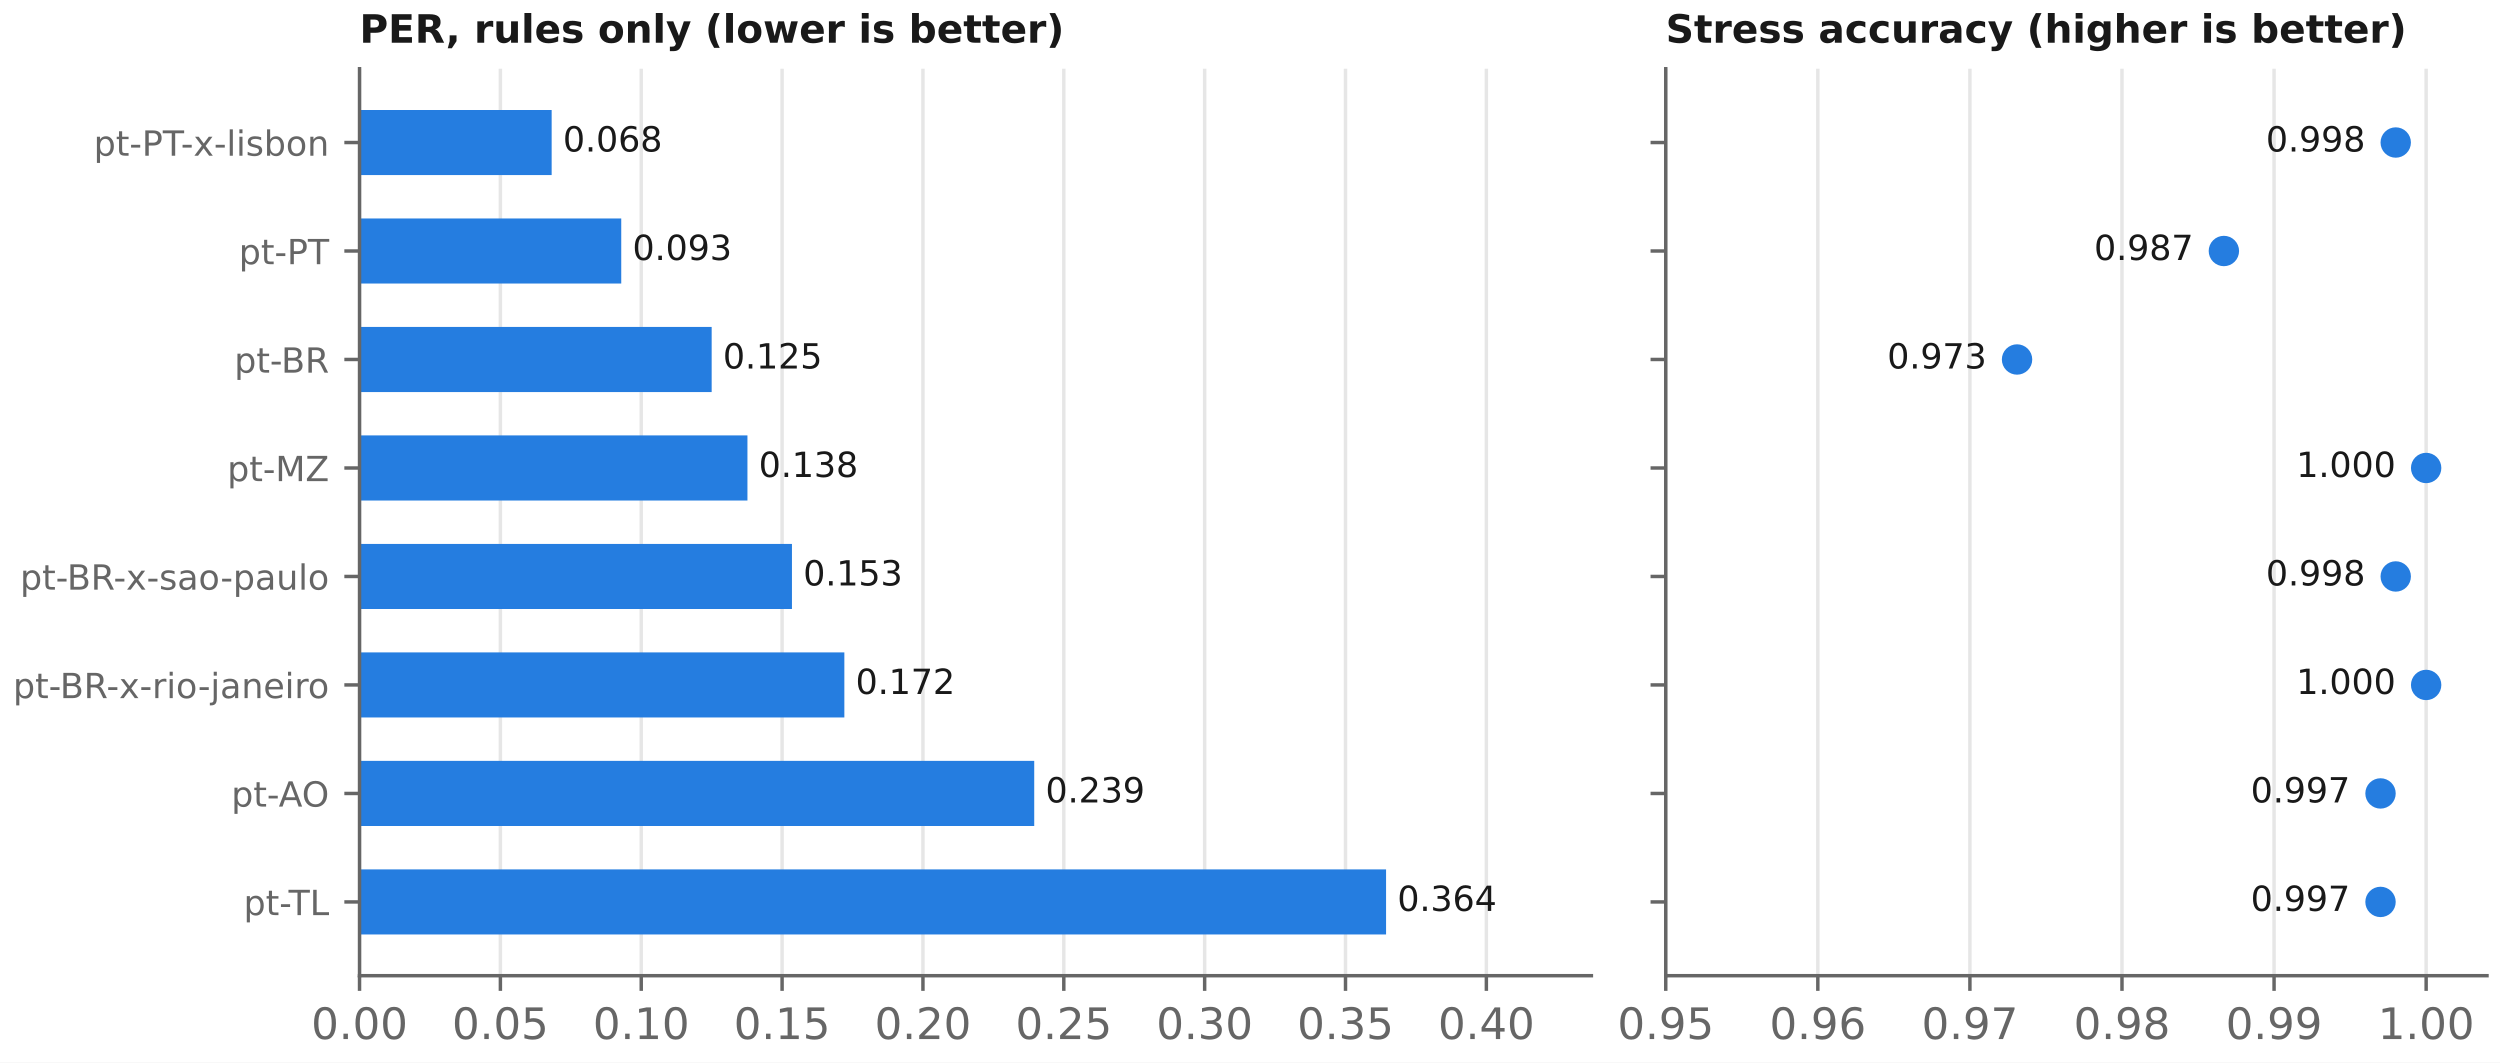
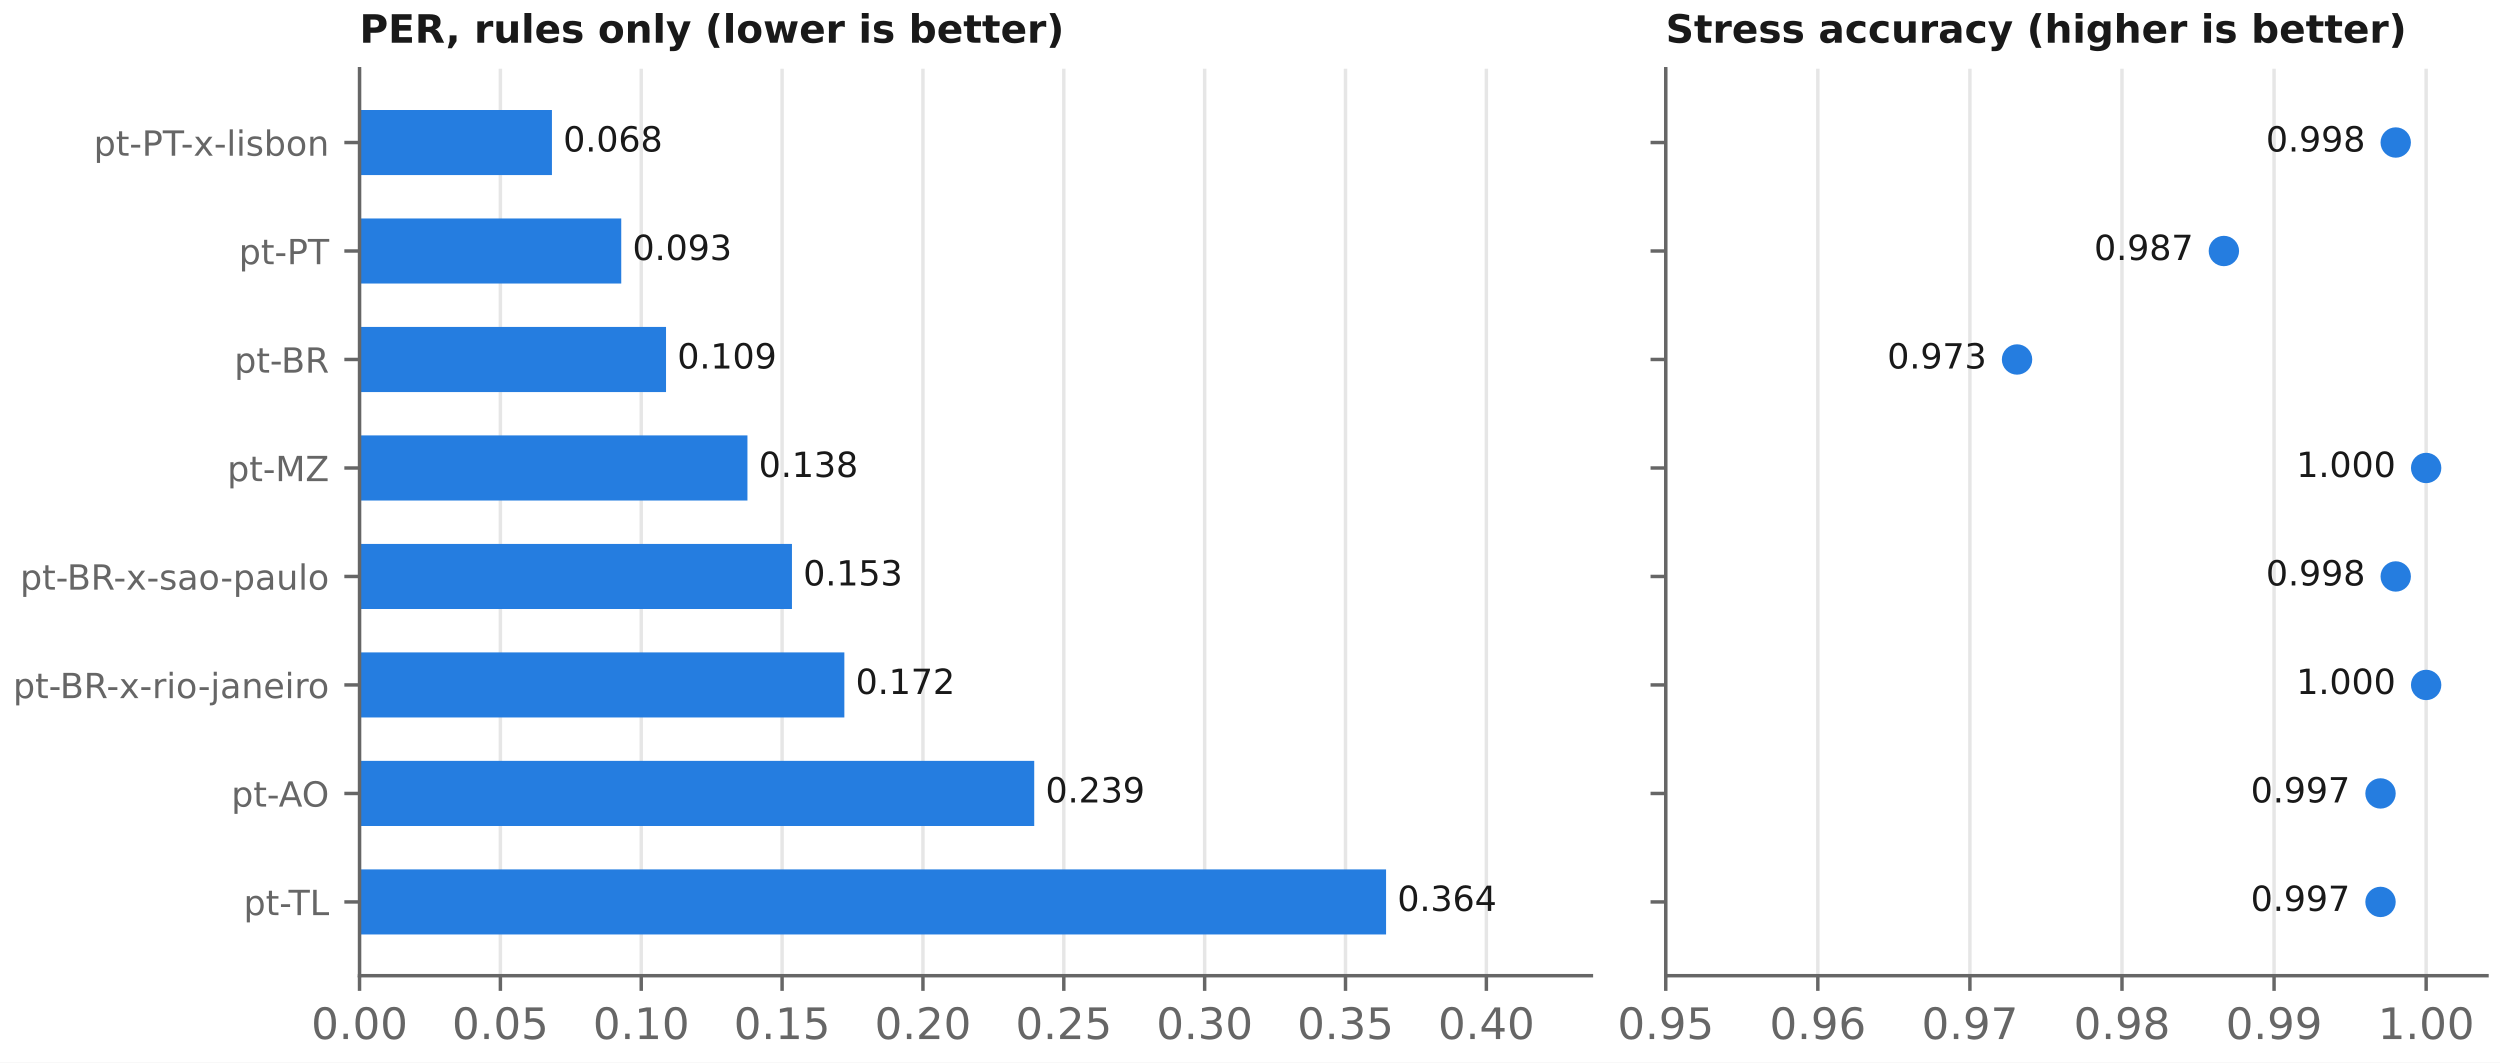
<svg xmlns="http://www.w3.org/2000/svg" xmlns:xlink="http://www.w3.org/1999/xlink" width="576pt" height="244.8pt" viewBox="0 0 576 244.8" version="1.1">
  <defs>
    <style type="text/css">*{stroke-linejoin: round; stroke-linecap: butt}</style>
  </defs>
  <g id="figure_1">
    <g id="patch_1">
      <path d="M 0 244.8  L 576 244.8  L 576 0  L 0 0  z " style="fill: #ffffff" />
    </g>
    <g id="axes_1">
      <g id="patch_2">
        <path d="M 82.836 224.8  L 366.654 224.8  L 366.654 15.839  L 82.836 15.839  z " style="fill: #ffffff" />
      </g>
      <g id="matplotlib.axis_1">
        <g id="xtick_1">
          <g id="line2d_1">
            <path d="M 82.836 224.8  L 82.836 15.839  " clip-path="url(#pa067309604)" style="fill: none; stroke: #e6e6e6; stroke-width: 0.8; stroke-linecap: square" />
          </g>
          <g id="line2d_2">
            <defs>
              <path id="m0db574f044" d="M 0 0  L 0 3.5  " style="stroke: #666666; stroke-width: 0.8" />
            </defs>
            <g>
              <use xlink:href="#m0db574f044" x="82.836" y="224.8" style="fill: #666666; stroke: #666666; stroke-width: 0.8" />
            </g>
          </g>
          <g id="text_1">
            <text style="font-size: 10px; font-family: 'DejaVu Sans', 'Bitstream Vera Sans', 'Computer Modern Sans Serif', 'Lucida Grande', 'Verdana', 'Geneva', 'Lucid', 'Arial', 'Helvetica', 'Avant Garde', sans-serif; text-anchor: middle; fill: #666666" x="82.836" y="239.397" transform="rotate(-0 82.83649 239.3974)">0.00</text>
          </g>
        </g>
        <g id="xtick_2">
          <g id="line2d_3">
            <path d="M 115.289 224.8  L 115.289 15.839  " clip-path="url(#pa067309604)" style="fill: none; stroke: #e6e6e6; stroke-width: 0.8; stroke-linecap: square" />
          </g>
          <g id="line2d_4">
            <g>
              <use xlink:href="#m0db574f044" x="115.289" y="224.8" style="fill: #666666; stroke: #666666; stroke-width: 0.8" />
            </g>
          </g>
          <g id="text_2">
            <text style="font-size: 10px; font-family: 'DejaVu Sans', 'Bitstream Vera Sans', 'Computer Modern Sans Serif', 'Lucida Grande', 'Verdana', 'Geneva', 'Lucid', 'Arial', 'Helvetica', 'Avant Garde', sans-serif; text-anchor: middle; fill: #666666" x="115.289" y="239.397" transform="rotate(-0 115.2892 239.3974)">0.05</text>
          </g>
        </g>
        <g id="xtick_3">
          <g id="line2d_5">
            <path d="M 147.742 224.8  L 147.742 15.839  " clip-path="url(#pa067309604)" style="fill: none; stroke: #e6e6e6; stroke-width: 0.8; stroke-linecap: square" />
          </g>
          <g id="line2d_6">
            <g>
              <use xlink:href="#m0db574f044" x="147.742" y="224.8" style="fill: #666666; stroke: #666666; stroke-width: 0.8" />
            </g>
          </g>
          <g id="text_3">
            <text style="font-size: 10px; font-family: 'DejaVu Sans', 'Bitstream Vera Sans', 'Computer Modern Sans Serif', 'Lucida Grande', 'Verdana', 'Geneva', 'Lucid', 'Arial', 'Helvetica', 'Avant Garde', sans-serif; text-anchor: middle; fill: #666666" x="147.742" y="239.397" transform="rotate(-0 147.7418 239.3974)">0.10</text>
          </g>
        </g>
        <g id="xtick_4">
          <g id="line2d_7">
            <path d="M 180.194 224.8  L 180.194 15.839  " clip-path="url(#pa067309604)" style="fill: none; stroke: #e6e6e6; stroke-width: 0.8; stroke-linecap: square" />
          </g>
          <g id="line2d_8">
            <g>
              <use xlink:href="#m0db574f044" x="180.194" y="224.8" style="fill: #666666; stroke: #666666; stroke-width: 0.8" />
            </g>
          </g>
          <g id="text_4">
            <text style="font-size: 10px; font-family: 'DejaVu Sans', 'Bitstream Vera Sans', 'Computer Modern Sans Serif', 'Lucida Grande', 'Verdana', 'Geneva', 'Lucid', 'Arial', 'Helvetica', 'Avant Garde', sans-serif; text-anchor: middle; fill: #666666" x="180.194" y="239.397" transform="rotate(-0 180.1945 239.3974)">0.15</text>
          </g>
        </g>
        <g id="xtick_5">
          <g id="line2d_9">
            <path d="M 212.647 224.8  L 212.647 15.839  " clip-path="url(#pa067309604)" style="fill: none; stroke: #e6e6e6; stroke-width: 0.8; stroke-linecap: square" />
          </g>
          <g id="line2d_10">
            <g>
              <use xlink:href="#m0db574f044" x="212.647" y="224.8" style="fill: #666666; stroke: #666666; stroke-width: 0.8" />
            </g>
          </g>
          <g id="text_5">
            <text style="font-size: 10px; font-family: 'DejaVu Sans', 'Bitstream Vera Sans', 'Computer Modern Sans Serif', 'Lucida Grande', 'Verdana', 'Geneva', 'Lucid', 'Arial', 'Helvetica', 'Avant Garde', sans-serif; text-anchor: middle; fill: #666666" x="212.647" y="239.397" transform="rotate(-0 212.6471 239.3974)">0.20</text>
          </g>
        </g>
        <g id="xtick_6">
          <g id="line2d_11">
            <path d="M 245.1 224.8  L 245.1 15.839  " clip-path="url(#pa067309604)" style="fill: none; stroke: #e6e6e6; stroke-width: 0.8; stroke-linecap: square" />
          </g>
          <g id="line2d_12">
            <g>
              <use xlink:href="#m0db574f044" x="245.1" y="224.8" style="fill: #666666; stroke: #666666; stroke-width: 0.8" />
            </g>
          </g>
          <g id="text_6">
            <text style="font-size: 10px; font-family: 'DejaVu Sans', 'Bitstream Vera Sans', 'Computer Modern Sans Serif', 'Lucida Grande', 'Verdana', 'Geneva', 'Lucid', 'Arial', 'Helvetica', 'Avant Garde', sans-serif; text-anchor: middle; fill: #666666" x="245.1" y="239.397" transform="rotate(-0 245.0998 239.3974)">0.25</text>
          </g>
        </g>
        <g id="xtick_7">
          <g id="line2d_13">
            <path d="M 277.552 224.8  L 277.552 15.839  " clip-path="url(#pa067309604)" style="fill: none; stroke: #e6e6e6; stroke-width: 0.8; stroke-linecap: square" />
          </g>
          <g id="line2d_14">
            <g>
              <use xlink:href="#m0db574f044" x="277.552" y="224.8" style="fill: #666666; stroke: #666666; stroke-width: 0.8" />
            </g>
          </g>
          <g id="text_7">
            <text style="font-size: 10px; font-family: 'DejaVu Sans', 'Bitstream Vera Sans', 'Computer Modern Sans Serif', 'Lucida Grande', 'Verdana', 'Geneva', 'Lucid', 'Arial', 'Helvetica', 'Avant Garde', sans-serif; text-anchor: middle; fill: #666666" x="277.552" y="239.397" transform="rotate(-0 277.5525 239.3974)">0.30</text>
          </g>
        </g>
        <g id="xtick_8">
          <g id="line2d_15">
            <path d="M 310.005 224.8  L 310.005 15.839  " clip-path="url(#pa067309604)" style="fill: none; stroke: #e6e6e6; stroke-width: 0.8; stroke-linecap: square" />
          </g>
          <g id="line2d_16">
            <g>
              <use xlink:href="#m0db574f044" x="310.005" y="224.8" style="fill: #666666; stroke: #666666; stroke-width: 0.8" />
            </g>
          </g>
          <g id="text_8">
            <text style="font-size: 10px; font-family: 'DejaVu Sans', 'Bitstream Vera Sans', 'Computer Modern Sans Serif', 'Lucida Grande', 'Verdana', 'Geneva', 'Lucid', 'Arial', 'Helvetica', 'Avant Garde', sans-serif; text-anchor: middle; fill: #666666" x="310.005" y="239.397" transform="rotate(-0 310.0051 239.3974)">0.35</text>
          </g>
        </g>
        <g id="xtick_9">
          <g id="line2d_17">
            <path d="M 342.458 224.8  L 342.458 15.839  " clip-path="url(#pa067309604)" style="fill: none; stroke: #e6e6e6; stroke-width: 0.8; stroke-linecap: square" />
          </g>
          <g id="line2d_18">
            <g>
              <use xlink:href="#m0db574f044" x="342.458" y="224.8" style="fill: #666666; stroke: #666666; stroke-width: 0.8" />
            </g>
          </g>
          <g id="text_9">
            <text style="font-size: 10px; font-family: 'DejaVu Sans', 'Bitstream Vera Sans', 'Computer Modern Sans Serif', 'Lucida Grande', 'Verdana', 'Geneva', 'Lucid', 'Arial', 'Helvetica', 'Avant Garde', sans-serif; text-anchor: middle; fill: #666666" x="342.458" y="239.397" transform="rotate(-0 342.4578 239.3974)">0.40</text>
          </g>
        </g>
      </g>
      <g id="matplotlib.axis_2">
        <g id="ytick_1">
          <g id="line2d_19">
            <defs>
              <path id="m9a97e96fcf" d="M 0 0  L -3.5 0  " style="stroke: #666666; stroke-width: 0.8" />
            </defs>
            <g>
              <use xlink:href="#m9a97e96fcf" x="82.836" y="32.836" style="fill: #666666; stroke: #666666; stroke-width: 0.8" />
            </g>
          </g>
          <g id="text_10">
            <text style="font-size: 8px; font-family: 'DejaVu Sans', 'Bitstream Vera Sans', 'Computer Modern Sans Serif', 'Lucida Grande', 'Verdana', 'Geneva', 'Lucid', 'Arial', 'Helvetica', 'Avant Garde', sans-serif; text-anchor: end; fill: #666666" x="75.836" y="35.875" transform="rotate(-0 75.83649 35.87503)">pt-PT-x-lisbon</text>
          </g>
        </g>
        <g id="ytick_2">
          <g id="line2d_20">
            <g>
              <use xlink:href="#m9a97e96fcf" x="82.836" y="57.831" style="fill: #666666; stroke: #666666; stroke-width: 0.8" />
            </g>
          </g>
          <g id="text_11">
            <text style="font-size: 8px; font-family: 'DejaVu Sans', 'Bitstream Vera Sans', 'Computer Modern Sans Serif', 'Lucida Grande', 'Verdana', 'Geneva', 'Lucid', 'Arial', 'Helvetica', 'Avant Garde', sans-serif; text-anchor: end; fill: #666666" x="75.836" y="60.87" transform="rotate(-0 75.83649 60.87004)">pt-PT</text>
          </g>
        </g>
        <g id="ytick_3">
          <g id="line2d_21">
            <g>
              <use xlink:href="#m9a97e96fcf" x="82.836" y="82.826" style="fill: #666666; stroke: #666666; stroke-width: 0.8" />
            </g>
          </g>
          <g id="text_12">
            <text style="font-size: 8px; font-family: 'DejaVu Sans', 'Bitstream Vera Sans', 'Computer Modern Sans Serif', 'Lucida Grande', 'Verdana', 'Geneva', 'Lucid', 'Arial', 'Helvetica', 'Avant Garde', sans-serif; text-anchor: end; fill: #666666" x="75.836" y="85.865" transform="rotate(-0 75.83649 85.86537)">pt-BR</text>
          </g>
        </g>
        <g id="ytick_4">
          <g id="line2d_22">
            <g>
              <use xlink:href="#m9a97e96fcf" x="82.836" y="107.822" style="fill: #666666; stroke: #666666; stroke-width: 0.8" />
            </g>
          </g>
          <g id="text_13">
            <text style="font-size: 8px; font-family: 'DejaVu Sans', 'Bitstream Vera Sans', 'Computer Modern Sans Serif', 'Lucida Grande', 'Verdana', 'Geneva', 'Lucid', 'Arial', 'Helvetica', 'Avant Garde', sans-serif; text-anchor: end; fill: #666666" x="75.836" y="110.861" transform="rotate(-0 75.83649 110.8607)">pt-MZ</text>
          </g>
        </g>
        <g id="ytick_5">
          <g id="line2d_23">
            <g>
              <use xlink:href="#m9a97e96fcf" x="82.836" y="132.817" style="fill: #666666; stroke: #666666; stroke-width: 0.8" />
            </g>
          </g>
          <g id="text_14">
            <text style="font-size: 8px; font-family: 'DejaVu Sans', 'Bitstream Vera Sans', 'Computer Modern Sans Serif', 'Lucida Grande', 'Verdana', 'Geneva', 'Lucid', 'Arial', 'Helvetica', 'Avant Garde', sans-serif; text-anchor: end; fill: #666666" x="75.836" y="135.856" transform="rotate(-0 75.83649 135.8563)">pt-BR-x-sao-paulo</text>
          </g>
        </g>
        <g id="ytick_6">
          <g id="line2d_24">
            <g>
              <use xlink:href="#m9a97e96fcf" x="82.836" y="157.812" style="fill: #666666; stroke: #666666; stroke-width: 0.8" />
            </g>
          </g>
          <g id="text_15">
            <text style="font-size: 8px; font-family: 'DejaVu Sans', 'Bitstream Vera Sans', 'Computer Modern Sans Serif', 'Lucida Grande', 'Verdana', 'Geneva', 'Lucid', 'Arial', 'Helvetica', 'Avant Garde', sans-serif; text-anchor: end; fill: #666666" x="75.836" y="160.852" transform="rotate(-0 75.83649 160.8517)">pt-BR-x-rio-janeiro</text>
          </g>
        </g>
        <g id="ytick_7">
          <g id="line2d_25">
            <g>
              <use xlink:href="#m9a97e96fcf" x="82.836" y="182.808" style="fill: #666666; stroke: #666666; stroke-width: 0.8" />
            </g>
          </g>
          <g id="text_16">
            <text style="font-size: 8px; font-family: 'DejaVu Sans', 'Bitstream Vera Sans', 'Computer Modern Sans Serif', 'Lucida Grande', 'Verdana', 'Geneva', 'Lucid', 'Arial', 'Helvetica', 'Avant Garde', sans-serif; text-anchor: end; fill: #666666" x="75.836" y="185.847" transform="rotate(-0 75.83649 185.8467)">pt-AO</text>
          </g>
        </g>
        <g id="ytick_8">
          <g id="line2d_26">
            <g>
              <use xlink:href="#m9a97e96fcf" x="82.836" y="207.803" style="fill: #666666; stroke: #666666; stroke-width: 0.8" />
            </g>
          </g>
          <g id="text_17">
            <text style="font-size: 8px; font-family: 'DejaVu Sans', 'Bitstream Vera Sans', 'Computer Modern Sans Serif', 'Lucida Grande', 'Verdana', 'Geneva', 'Lucid', 'Arial', 'Helvetica', 'Avant Garde', sans-serif; text-anchor: end; fill: #666666" x="75.836" y="210.842" transform="rotate(-0 75.83649 210.842)">pt-TL</text>
          </g>
        </g>
      </g>
      <g id="patch_3">
-         <path d="M 82.836 25.337  L 127.102 25.337  L 127.102 40.334  L 82.836 40.334  z " clip-path="url(#pa067309604)" style="fill: #257de0" />
+         <path d="M 82.836 25.337  L 127.167 25.337  L 127.167 40.334  L 82.836 40.334  z " clip-path="url(#pa067309604)" style="fill: #257de0" />
      </g>
      <g id="patch_4">
        <path d="M 82.836 50.332  L 143.134 50.332  L 143.134 65.33  L 82.836 65.33  z " clip-path="url(#pa067309604)" style="fill: #257de0" />
      </g>
      <g id="patch_5">
-         <path d="M 82.836 75.328  L 163.968 75.328  L 163.968 90.325  L 82.836 90.325  z " clip-path="url(#pa067309604)" style="fill: #257de0" />
+         <path d="M 82.836 75.328  L 153.453 75.328  L 153.453 90.325  L 82.836 90.325  z " clip-path="url(#pa067309604)" style="fill: #257de0" />
      </g>
      <g id="patch_6">
        <path d="M 82.836 100.323  L 172.211 100.323  L 172.211 115.32  L 82.836 115.32  z " clip-path="url(#pa067309604)" style="fill: #257de0" />
      </g>
      <g id="patch_7">
        <path d="M 82.836 125.318  L 182.466 125.318  L 182.466 140.316  L 82.836 140.316  z " clip-path="url(#pa067309604)" style="fill: #257de0" />
      </g>
      <g id="patch_8">
        <path d="M 82.836 150.314  L 194.539 150.314  L 194.539 165.311  L 82.836 165.311  z " clip-path="url(#pa067309604)" style="fill: #257de0" />
      </g>
      <g id="patch_9">
        <path d="M 82.836 175.309  L 238.285 175.309  L 238.285 190.306  L 82.836 190.306  z " clip-path="url(#pa067309604)" style="fill: #257de0" />
      </g>
      <g id="patch_10">
        <path d="M 82.836 200.304  L 319.351 200.304  L 319.351 215.302  L 82.836 215.302  z " clip-path="url(#pa067309604)" style="fill: #257de0" />
      </g>
      <g id="patch_11">
        <path d="M 82.836 224.8  L 82.836 15.839  " style="fill: none; stroke: #666666; stroke-width: 0.8; stroke-linejoin: miter; stroke-linecap: square" />
      </g>
      <g id="patch_12">
        <path d="M 82.836 224.8  L 366.654 224.8  " style="fill: none; stroke: #666666; stroke-width: 0.8; stroke-linejoin: miter; stroke-linecap: square" />
      </g>
      <g id="text_18">
-         <text style="font-size: 8px; font-family: 'DejaVu Sans', 'Bitstream Vera Sans', 'Computer Modern Sans Serif', 'Lucida Grande', 'Verdana', 'Geneva', 'Lucid', 'Arial', 'Helvetica', 'Avant Garde', sans-serif; text-anchor: start; fill: #191919" x="129.698" y="34.914" transform="rotate(-0 129.6981 34.91378)">0.068</text>
+         <text style="font-size: 8px; font-family: 'DejaVu Sans', 'Bitstream Vera Sans', 'Computer Modern Sans Serif', 'Lucida Grande', 'Verdana', 'Geneva', 'Lucid', 'Arial', 'Helvetica', 'Avant Garde', sans-serif; text-anchor: start; fill: #191919" x="129.763" y="34.914" transform="rotate(-0 129.763 34.91378)">0.068</text>
      </g>
      <g id="text_19">
        <text style="font-size: 8px; font-family: 'DejaVu Sans', 'Bitstream Vera Sans', 'Computer Modern Sans Serif', 'Lucida Grande', 'Verdana', 'Geneva', 'Lucid', 'Arial', 'Helvetica', 'Avant Garde', sans-serif; text-anchor: start; fill: #191919" x="145.73" y="59.909" transform="rotate(-0 145.7297 59.90911)">0.093</text>
      </g>
      <g id="text_20">
-         <text style="font-size: 8px; font-family: 'DejaVu Sans', 'Bitstream Vera Sans', 'Computer Modern Sans Serif', 'Lucida Grande', 'Verdana', 'Geneva', 'Lucid', 'Arial', 'Helvetica', 'Avant Garde', sans-serif; text-anchor: start; fill: #191919" x="166.564" y="84.904" transform="rotate(-0 166.5644 84.90443)">0.125</text>
+         <text style="font-size: 8px; font-family: 'DejaVu Sans', 'Bitstream Vera Sans', 'Computer Modern Sans Serif', 'Lucida Grande', 'Verdana', 'Geneva', 'Lucid', 'Arial', 'Helvetica', 'Avant Garde', sans-serif; text-anchor: start; fill: #191919" x="156.05" y="84.904" transform="rotate(-0 156.0497 84.90443)">0.109</text>
      </g>
      <g id="text_21">
        <text style="font-size: 8px; font-family: 'DejaVu Sans', 'Bitstream Vera Sans', 'Computer Modern Sans Serif', 'Lucida Grande', 'Verdana', 'Geneva', 'Lucid', 'Arial', 'Helvetica', 'Avant Garde', sans-serif; text-anchor: start; fill: #191919" x="174.807" y="109.9" transform="rotate(-0 174.8073 109.8998)">0.138</text>
      </g>
      <g id="text_22">
        <text style="font-size: 8px; font-family: 'DejaVu Sans', 'Bitstream Vera Sans', 'Computer Modern Sans Serif', 'Lucida Grande', 'Verdana', 'Geneva', 'Lucid', 'Arial', 'Helvetica', 'Avant Garde', sans-serif; text-anchor: start; fill: #191919" x="185.062" y="134.895" transform="rotate(-0 185.0624 134.8951)">0.153</text>
      </g>
      <g id="text_23">
        <text style="font-size: 8px; font-family: 'DejaVu Sans', 'Bitstream Vera Sans', 'Computer Modern Sans Serif', 'Lucida Grande', 'Verdana', 'Geneva', 'Lucid', 'Arial', 'Helvetica', 'Avant Garde', sans-serif; text-anchor: start; fill: #191919" x="197.135" y="159.89" transform="rotate(-0 197.1348 159.8904)">0.172</text>
      </g>
      <g id="text_24">
        <text style="font-size: 8px; font-family: 'DejaVu Sans', 'Bitstream Vera Sans', 'Computer Modern Sans Serif', 'Lucida Grande', 'Verdana', 'Geneva', 'Lucid', 'Arial', 'Helvetica', 'Avant Garde', sans-serif; text-anchor: start; fill: #191919" x="240.881" y="184.886" transform="rotate(-0 240.8809 184.8857)">0.239</text>
      </g>
      <g id="text_25">
        <text style="font-size: 8px; font-family: 'DejaVu Sans', 'Bitstream Vera Sans', 'Computer Modern Sans Serif', 'Lucida Grande', 'Verdana', 'Geneva', 'Lucid', 'Arial', 'Helvetica', 'Avant Garde', sans-serif; text-anchor: start; fill: #191919" x="321.948" y="209.881" transform="rotate(-0 321.9477 209.8811)">0.364</text>
      </g>
      <g id="text_26">
        <text style="font-weight: 700; font-size: 9px; font-family: 'DejaVu Sans', 'Bitstream Vera Sans', 'Computer Modern Sans Serif', 'Lucida Grande', 'Verdana', 'Geneva', 'Lucid', 'Arial', 'Helvetica', 'Avant Garde', sans-serif; text-anchor: start; fill: #191919" x="82.836" y="9.839" transform="rotate(-0 82.83649 9.838834)">PER, rules only (lower is better)</text>
      </g>
    </g>
    <g id="axes_2">
      <g id="patch_13">
        <path d="M 383.788 224.8  L 573 224.8  L 573 15.839  L 383.788 15.839  z " style="fill: #ffffff" />
      </g>
      <g id="matplotlib.axis_3">
        <g id="xtick_10">
          <g id="line2d_27">
            <path d="M 383.788 224.8  L 383.788 15.839  " clip-path="url(#paff09547ee)" style="fill: none; stroke: #e6e6e6; stroke-width: 0.8; stroke-linecap: square" />
          </g>
          <g id="line2d_28">
            <g>
              <use xlink:href="#m0db574f044" x="383.788" y="224.8" style="fill: #666666; stroke: #666666; stroke-width: 0.8" />
            </g>
          </g>
          <g id="text_27">
            <text style="font-size: 10px; font-family: 'DejaVu Sans', 'Bitstream Vera Sans', 'Computer Modern Sans Serif', 'Lucida Grande', 'Verdana', 'Geneva', 'Lucid', 'Arial', 'Helvetica', 'Avant Garde', sans-serif; text-anchor: middle; fill: #666666" x="383.788" y="239.397" transform="rotate(-0 383.7878 239.3974)">0.95</text>
          </g>
        </g>
        <g id="xtick_11">
          <g id="line2d_29">
            <path d="M 418.827 224.8  L 418.827 15.839  " clip-path="url(#paff09547ee)" style="fill: none; stroke: #e6e6e6; stroke-width: 0.8; stroke-linecap: square" />
          </g>
          <g id="line2d_30">
            <g>
              <use xlink:href="#m0db574f044" x="418.827" y="224.8" style="fill: #666666; stroke: #666666; stroke-width: 0.8" />
            </g>
          </g>
          <g id="text_28">
            <text style="font-size: 10px; font-family: 'DejaVu Sans', 'Bitstream Vera Sans', 'Computer Modern Sans Serif', 'Lucida Grande', 'Verdana', 'Geneva', 'Lucid', 'Arial', 'Helvetica', 'Avant Garde', sans-serif; text-anchor: middle; fill: #666666" x="418.827" y="239.397" transform="rotate(-0 418.827 239.3974)">0.96</text>
          </g>
        </g>
        <g id="xtick_12">
          <g id="line2d_31">
            <path d="M 453.866 224.8  L 453.866 15.839  " clip-path="url(#paff09547ee)" style="fill: none; stroke: #e6e6e6; stroke-width: 0.8; stroke-linecap: square" />
          </g>
          <g id="line2d_32">
            <g>
              <use xlink:href="#m0db574f044" x="453.866" y="224.8" style="fill: #666666; stroke: #666666; stroke-width: 0.8" />
            </g>
          </g>
          <g id="text_29">
            <text style="font-size: 10px; font-family: 'DejaVu Sans', 'Bitstream Vera Sans', 'Computer Modern Sans Serif', 'Lucida Grande', 'Verdana', 'Geneva', 'Lucid', 'Arial', 'Helvetica', 'Avant Garde', sans-serif; text-anchor: middle; fill: #666666" x="453.866" y="239.397" transform="rotate(-0 453.8663 239.3974)">0.97</text>
          </g>
        </g>
        <g id="xtick_13">
          <g id="line2d_33">
            <path d="M 488.906 224.8  L 488.906 15.839  " clip-path="url(#paff09547ee)" style="fill: none; stroke: #e6e6e6; stroke-width: 0.8; stroke-linecap: square" />
          </g>
          <g id="line2d_34">
            <g>
              <use xlink:href="#m0db574f044" x="488.906" y="224.8" style="fill: #666666; stroke: #666666; stroke-width: 0.8" />
            </g>
          </g>
          <g id="text_30">
            <text style="font-size: 10px; font-family: 'DejaVu Sans', 'Bitstream Vera Sans', 'Computer Modern Sans Serif', 'Lucida Grande', 'Verdana', 'Geneva', 'Lucid', 'Arial', 'Helvetica', 'Avant Garde', sans-serif; text-anchor: middle; fill: #666666" x="488.906" y="239.397" transform="rotate(-0 488.9055 239.3974)">0.98</text>
          </g>
        </g>
        <g id="xtick_14">
          <g id="line2d_35">
            <path d="M 523.945 224.8  L 523.945 15.839  " clip-path="url(#paff09547ee)" style="fill: none; stroke: #e6e6e6; stroke-width: 0.8; stroke-linecap: square" />
          </g>
          <g id="line2d_36">
            <g>
              <use xlink:href="#m0db574f044" x="523.945" y="224.8" style="fill: #666666; stroke: #666666; stroke-width: 0.8" />
            </g>
          </g>
          <g id="text_31">
            <text style="font-size: 10px; font-family: 'DejaVu Sans', 'Bitstream Vera Sans', 'Computer Modern Sans Serif', 'Lucida Grande', 'Verdana', 'Geneva', 'Lucid', 'Arial', 'Helvetica', 'Avant Garde', sans-serif; text-anchor: middle; fill: #666666" x="523.945" y="239.397" transform="rotate(-0 523.9448 239.3974)">0.99</text>
          </g>
        </g>
        <g id="xtick_15">
          <g id="line2d_37">
            <path d="M 558.984 224.8  L 558.984 15.839  " clip-path="url(#paff09547ee)" style="fill: none; stroke: #e6e6e6; stroke-width: 0.8; stroke-linecap: square" />
          </g>
          <g id="line2d_38">
            <g>
              <use xlink:href="#m0db574f044" x="558.984" y="224.8" style="fill: #666666; stroke: #666666; stroke-width: 0.8" />
            </g>
          </g>
          <g id="text_32">
            <text style="font-size: 10px; font-family: 'DejaVu Sans', 'Bitstream Vera Sans', 'Computer Modern Sans Serif', 'Lucida Grande', 'Verdana', 'Geneva', 'Lucid', 'Arial', 'Helvetica', 'Avant Garde', sans-serif; text-anchor: middle; fill: #666666" x="558.984" y="239.397" transform="rotate(-0 558.9841 239.3974)">1.00</text>
          </g>
        </g>
      </g>
      <g id="matplotlib.axis_4">
        <g id="ytick_9">
          <g id="line2d_39">
            <g>
              <use xlink:href="#m9a97e96fcf" x="383.788" y="32.836" style="fill: #666666; stroke: #666666; stroke-width: 0.8" />
            </g>
          </g>
        </g>
        <g id="ytick_10">
          <g id="line2d_40">
            <g>
              <use xlink:href="#m9a97e96fcf" x="383.788" y="57.831" style="fill: #666666; stroke: #666666; stroke-width: 0.8" />
            </g>
          </g>
        </g>
        <g id="ytick_11">
          <g id="line2d_41">
            <g>
              <use xlink:href="#m9a97e96fcf" x="383.788" y="82.826" style="fill: #666666; stroke: #666666; stroke-width: 0.8" />
            </g>
          </g>
        </g>
        <g id="ytick_12">
          <g id="line2d_42">
            <g>
              <use xlink:href="#m9a97e96fcf" x="383.788" y="107.822" style="fill: #666666; stroke: #666666; stroke-width: 0.8" />
            </g>
          </g>
        </g>
        <g id="ytick_13">
          <g id="line2d_43">
            <g>
              <use xlink:href="#m9a97e96fcf" x="383.788" y="132.817" style="fill: #666666; stroke: #666666; stroke-width: 0.8" />
            </g>
          </g>
        </g>
        <g id="ytick_14">
          <g id="line2d_44">
            <g>
              <use xlink:href="#m9a97e96fcf" x="383.788" y="157.812" style="fill: #666666; stroke: #666666; stroke-width: 0.8" />
            </g>
          </g>
        </g>
        <g id="ytick_15">
          <g id="line2d_45">
            <g>
              <use xlink:href="#m9a97e96fcf" x="383.788" y="182.808" style="fill: #666666; stroke: #666666; stroke-width: 0.8" />
            </g>
          </g>
        </g>
        <g id="ytick_16">
          <g id="line2d_46">
            <g>
              <use xlink:href="#m9a97e96fcf" x="383.788" y="207.803" style="fill: #666666; stroke: #666666; stroke-width: 0.8" />
            </g>
          </g>
        </g>
      </g>
      <g id="patch_14">
        <path d="M 383.788 224.8  L 383.788 15.839  " style="fill: none; stroke: #666666; stroke-width: 0.8; stroke-linejoin: miter; stroke-linecap: square" />
      </g>
      <g id="patch_15">
        <path d="M 383.788 224.8  L 573 224.8  " style="fill: none; stroke: #666666; stroke-width: 0.8; stroke-linejoin: miter; stroke-linecap: square" />
      </g>
      <g id="PathCollection_1">
        <defs>
          <path id="mc776bb2d2c" d="M 0 3  C 0.796 3 1.559 2.684 2.121 2.121  C 2.684 1.559 3 0.796 3 0  C 3 -0.796 2.684 -1.559 2.121 -2.121  C 1.559 -2.684 0.796 -3 0 -3  C -0.796 -3 -1.559 -2.684 -2.121 -2.121  C -2.684 -1.559 -3 -0.796 -3 0  C -3 0.796 -2.684 1.559 -2.121 2.121  C -1.559 2.684 -0.796 3 0 3  z " style="stroke: #257de0" />
        </defs>
        <g clip-path="url(#paff09547ee)">
          <use xlink:href="#mc776bb2d2c" x="551.976" y="32.836" style="fill: #257de0; stroke: #257de0" />
          <use xlink:href="#mc776bb2d2c" x="512.382" y="57.831" style="fill: #257de0; stroke: #257de0" />
          <use xlink:href="#mc776bb2d2c" x="464.728" y="82.826" style="fill: #257de0; stroke: #257de0" />
          <use xlink:href="#mc776bb2d2c" x="558.984" y="107.822" style="fill: #257de0; stroke: #257de0" />
          <use xlink:href="#mc776bb2d2c" x="551.976" y="132.817" style="fill: #257de0; stroke: #257de0" />
          <use xlink:href="#mc776bb2d2c" x="558.984" y="157.812" style="fill: #257de0; stroke: #257de0" />
          <use xlink:href="#mc776bb2d2c" x="548.472" y="182.808" style="fill: #257de0; stroke: #257de0" />
          <use xlink:href="#mc776bb2d2c" x="548.472" y="207.803" style="fill: #257de0; stroke: #257de0" />
        </g>
      </g>
      <g id="text_33">
        <text style="font-size: 8px; font-family: 'DejaVu Sans', 'Bitstream Vera Sans', 'Computer Modern Sans Serif', 'Lucida Grande', 'Verdana', 'Geneva', 'Lucid', 'Arial', 'Helvetica', 'Avant Garde', sans-serif; text-anchor: end; fill: #191919" x="544.968" y="34.914" transform="rotate(-0 544.9684 34.91378)">0.998</text>
      </g>
      <g id="text_34">
        <text style="font-size: 8px; font-family: 'DejaVu Sans', 'Bitstream Vera Sans', 'Computer Modern Sans Serif', 'Lucida Grande', 'Verdana', 'Geneva', 'Lucid', 'Arial', 'Helvetica', 'Avant Garde', sans-serif; text-anchor: end; fill: #191919" x="505.374" y="59.909" transform="rotate(-0 505.374 59.90911)">0.987</text>
      </g>
      <g id="text_35">
        <text style="font-size: 8px; font-family: 'DejaVu Sans', 'Bitstream Vera Sans', 'Computer Modern Sans Serif', 'Lucida Grande', 'Verdana', 'Geneva', 'Lucid', 'Arial', 'Helvetica', 'Avant Garde', sans-serif; text-anchor: end; fill: #191919" x="457.721" y="84.904" transform="rotate(-0 457.7206 84.90443)">0.973</text>
      </g>
      <g id="text_36">
        <text style="font-size: 8px; font-family: 'DejaVu Sans', 'Bitstream Vera Sans', 'Computer Modern Sans Serif', 'Lucida Grande', 'Verdana', 'Geneva', 'Lucid', 'Arial', 'Helvetica', 'Avant Garde', sans-serif; text-anchor: end; fill: #191919" x="551.976" y="109.9" transform="rotate(-0 551.9762 109.8998)">1.000</text>
      </g>
      <g id="text_37">
        <text style="font-size: 8px; font-family: 'DejaVu Sans', 'Bitstream Vera Sans', 'Computer Modern Sans Serif', 'Lucida Grande', 'Verdana', 'Geneva', 'Lucid', 'Arial', 'Helvetica', 'Avant Garde', sans-serif; text-anchor: end; fill: #191919" x="544.968" y="134.895" transform="rotate(-0 544.9684 134.8951)">0.998</text>
      </g>
      <g id="text_38">
        <text style="font-size: 8px; font-family: 'DejaVu Sans', 'Bitstream Vera Sans', 'Computer Modern Sans Serif', 'Lucida Grande', 'Verdana', 'Geneva', 'Lucid', 'Arial', 'Helvetica', 'Avant Garde', sans-serif; text-anchor: end; fill: #191919" x="551.976" y="159.89" transform="rotate(-0 551.9762 159.8904)">1.000</text>
      </g>
      <g id="text_39">
        <text style="font-size: 8px; font-family: 'DejaVu Sans', 'Bitstream Vera Sans', 'Computer Modern Sans Serif', 'Lucida Grande', 'Verdana', 'Geneva', 'Lucid', 'Arial', 'Helvetica', 'Avant Garde', sans-serif; text-anchor: end; fill: #191919" x="541.464" y="184.886" transform="rotate(-0 541.4644 184.8857)">0.997</text>
      </g>
      <g id="text_40">
        <text style="font-size: 8px; font-family: 'DejaVu Sans', 'Bitstream Vera Sans', 'Computer Modern Sans Serif', 'Lucida Grande', 'Verdana', 'Geneva', 'Lucid', 'Arial', 'Helvetica', 'Avant Garde', sans-serif; text-anchor: end; fill: #191919" x="541.464" y="209.881" transform="rotate(-0 541.4644 209.8811)">0.997</text>
      </g>
      <g id="text_41">
        <text style="font-weight: 700; font-size: 9px; font-family: 'DejaVu Sans', 'Bitstream Vera Sans', 'Computer Modern Sans Serif', 'Lucida Grande', 'Verdana', 'Geneva', 'Lucid', 'Arial', 'Helvetica', 'Avant Garde', sans-serif; text-anchor: start; fill: #191919" x="383.788" y="9.839" transform="rotate(-0 383.7878 9.838834)">Stress accuracy (higher is better)</text>
      </g>
    </g>
  </g>
  <defs>
    <clipPath id="pa067309604">
      <rect x="82.836" y="15.839" width="283.818" height="208.961" />
    </clipPath>
    <clipPath id="paff09547ee">
      <rect x="383.788" y="15.839" width="189.212" height="208.961" />
    </clipPath>
  </defs>
</svg>
